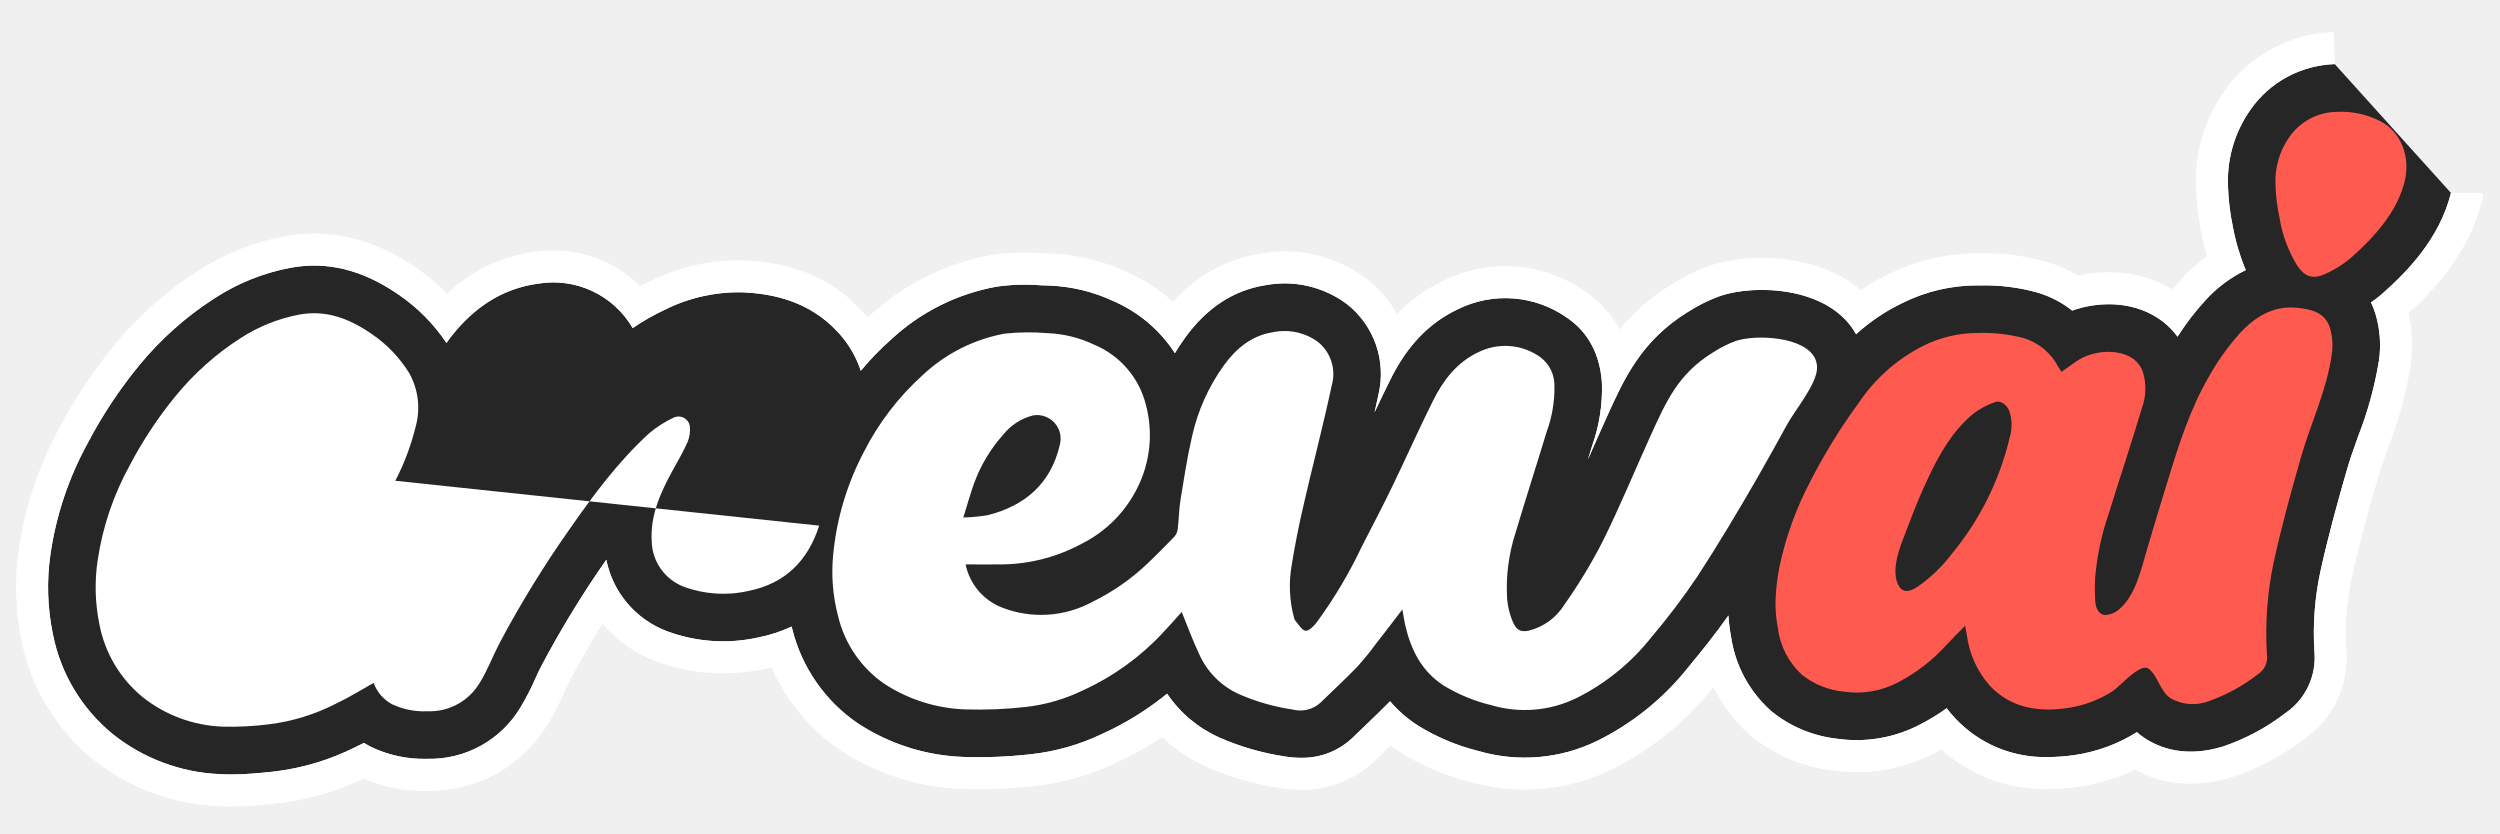
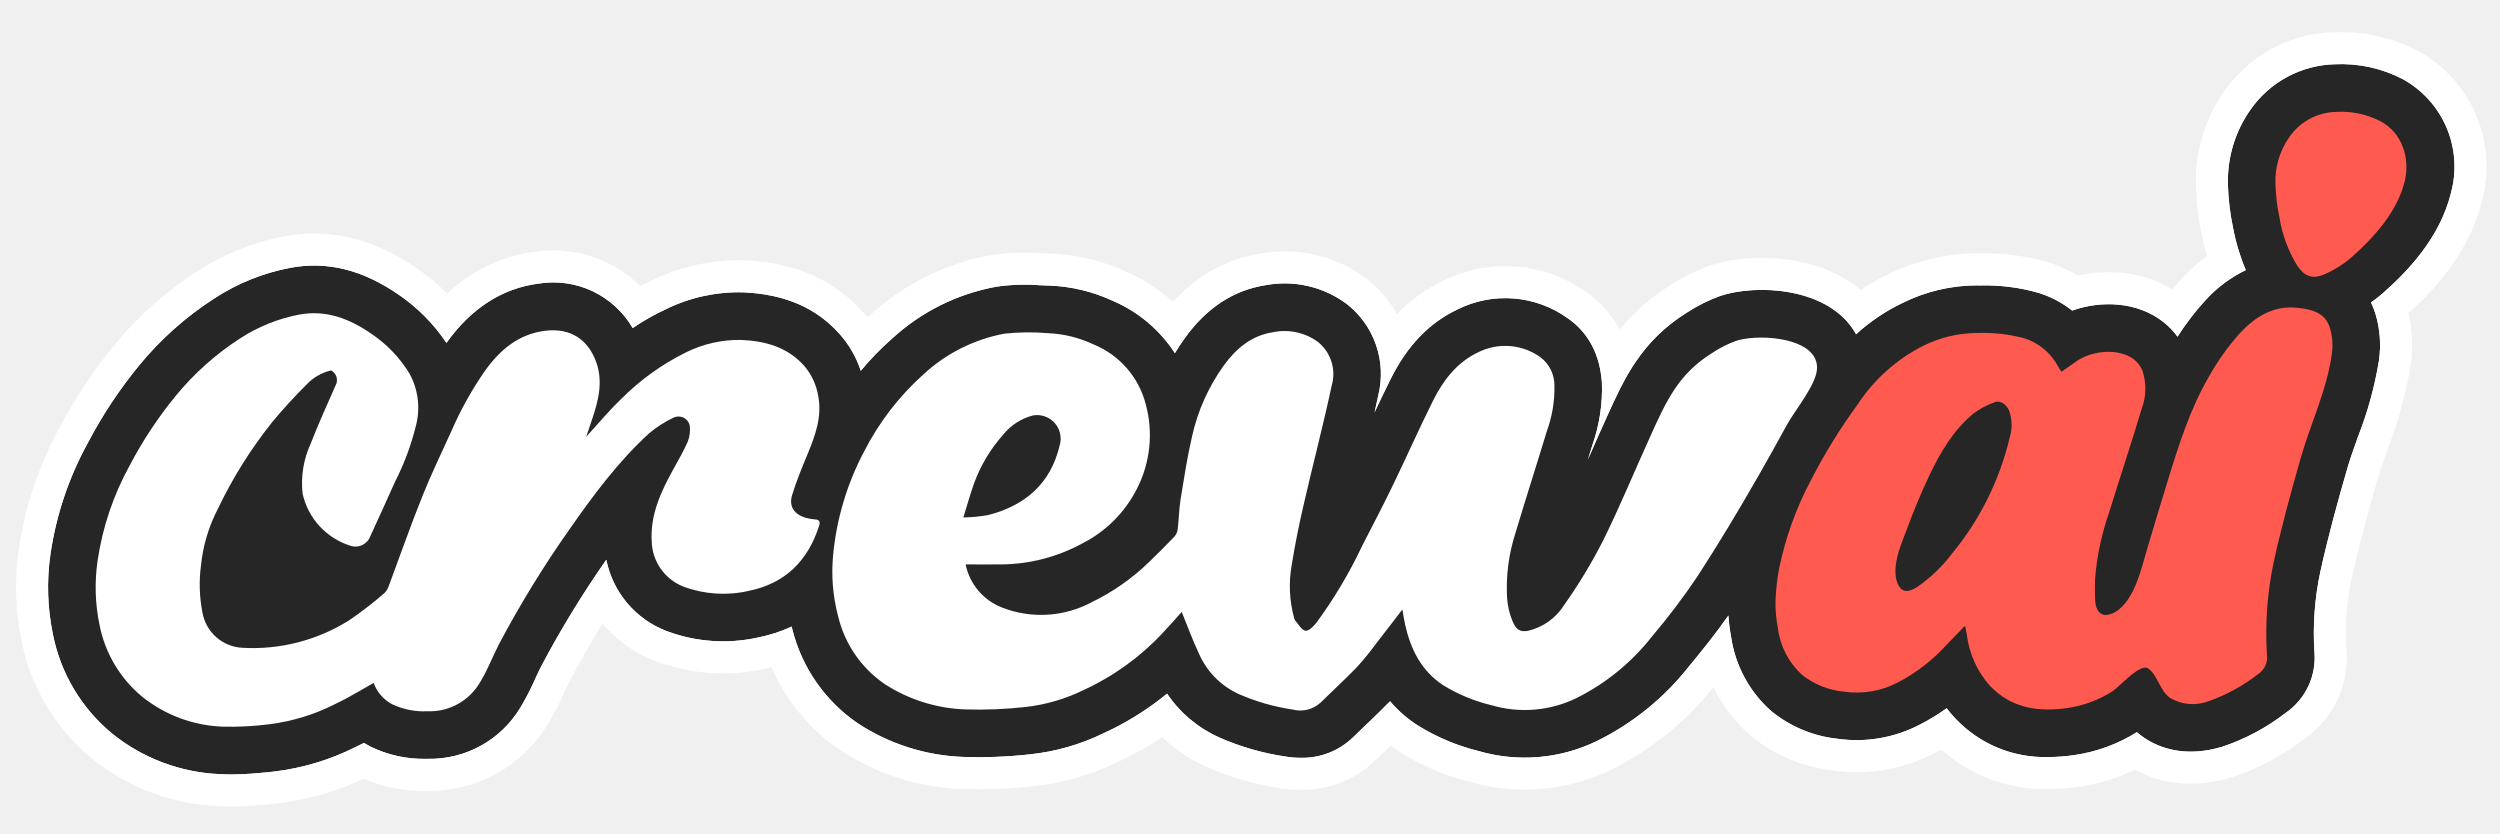
<svg xmlns="http://www.w3.org/2000/svg" width="156" height="52" viewBox="0 0 156 52" fill="none">
  <mask id="path-1-outside-1_7_2359" maskUnits="userSpaceOnUse" x="1" y="2" width="155" height="49" fill="black">
    <rect fill="white" x="1" y="2" width="155" height="49" />
-     <path d="M152.939 12.038V12.046C152.227 14.905 150.179 16.976 148.706 18.283L148.67 18.315C148.441 18.514 148.2 18.701 147.95 18.873C148.058 19.095 148.15 19.326 148.223 19.562L148.235 19.606C148.516 20.548 148.587 21.54 148.445 22.513C148.177 24.139 147.737 25.732 147.134 27.265C146.868 28.009 146.615 28.714 146.421 29.407C145.886 31.261 145.276 33.455 144.785 35.696C144.436 37.331 144.313 39.006 144.421 40.674C144.485 41.411 144.353 42.152 144.038 42.822C143.723 43.491 143.236 44.065 142.627 44.484C141.444 45.397 140.118 46.108 138.702 46.587C136.37 47.296 134.742 46.678 133.788 46.033C133.631 45.927 133.482 45.812 133.34 45.688C132.161 46.426 130.843 46.912 129.467 47.114C128.917 47.196 128.363 47.238 127.807 47.241C126.728 47.271 125.655 47.073 124.658 46.66C123.66 46.246 122.762 45.626 122.021 44.841C121.826 44.636 121.643 44.42 121.471 44.195C120.954 44.568 120.41 44.901 119.843 45.193C118.246 46.039 116.421 46.355 114.632 46.096C113.121 45.93 111.692 45.328 110.517 44.365C109.168 43.169 108.285 41.535 108.022 39.752C107.938 39.308 107.881 38.86 107.852 38.409C107.056 39.546 106.196 40.611 105.368 41.613C103.833 43.556 101.885 45.133 99.666 46.231C97.362 47.356 94.721 47.582 92.26 46.864C90.902 46.529 89.607 45.98 88.422 45.237C87.793 44.828 87.227 44.33 86.739 43.76C86.256 44.258 85.773 44.718 85.31 45.161C85.028 45.431 84.743 45.7 84.466 45.973C84.033 46.401 83.519 46.738 82.954 46.964C82.388 47.19 81.784 47.3 81.175 47.288C80.851 47.288 80.528 47.261 80.209 47.209C78.801 47 77.426 46.606 76.122 46.037L76.082 46.017C74.762 45.429 73.634 44.483 72.827 43.284C71.604 44.284 70.257 45.121 68.819 45.775C67.391 46.466 65.854 46.904 64.276 47.07C62.889 47.225 61.493 47.279 60.098 47.233C57.761 47.147 55.492 46.424 53.536 45.142C51.492 43.75 50.032 41.653 49.437 39.253C49.425 39.201 49.41 39.15 49.398 39.098C48.725 39.41 48.018 39.64 47.291 39.783C45.397 40.2 43.424 40.061 41.608 39.383C40.653 39.021 39.806 38.422 39.145 37.643C38.485 36.864 38.034 35.93 37.834 34.928C36.353 37.045 35.004 39.251 33.794 41.534C33.667 41.767 33.541 42.053 33.402 42.35C33.13 42.973 32.818 43.577 32.467 44.16C31.869 45.155 31.018 45.975 30 46.536C28.983 47.096 27.835 47.378 26.674 47.352H26.654C25.417 47.387 24.191 47.119 23.081 46.571C22.955 46.504 22.832 46.433 22.713 46.358C22.543 46.445 22.373 46.528 22.194 46.611C20.603 47.413 18.883 47.932 17.113 48.144L16.828 48.175C16.096 48.246 15.292 48.326 14.444 48.326C14.203 48.326 13.957 48.318 13.711 48.306C11.273 48.203 8.931 47.324 7.026 45.799C5.102 44.224 3.786 42.029 3.304 39.589C2.96 37.94 2.907 36.243 3.149 34.576C3.505 32.147 4.292 29.801 5.474 27.649C6.374 25.93 7.448 24.307 8.678 22.806C10.018 21.172 11.606 19.759 13.383 18.616C14.822 17.677 16.431 17.03 18.119 16.711C20.42 16.283 22.63 16.834 24.891 18.398C26.062 19.199 27.069 20.216 27.858 21.396C29.402 19.237 31.335 17.99 33.604 17.697C34.749 17.51 35.925 17.675 36.974 18.171C38.024 18.667 38.898 19.47 39.481 20.473C40.133 20.025 40.822 19.633 41.54 19.301C43.048 18.557 44.715 18.194 46.396 18.243C48.99 18.358 50.962 19.218 52.419 20.873C52.999 21.533 53.439 22.304 53.714 23.138C54.297 22.431 54.936 21.772 55.623 21.166C57.454 19.469 59.733 18.331 62.189 17.887C63.09 17.758 64.003 17.729 64.91 17.8C65.1 17.808 65.294 17.816 65.484 17.82C66.858 17.872 68.207 18.198 69.453 18.778C71.034 19.458 72.378 20.592 73.314 22.037C73.512 21.709 73.726 21.384 73.951 21.071C75.298 19.206 76.985 18.105 78.965 17.796C79.843 17.631 80.745 17.648 81.615 17.848C82.485 18.047 83.305 18.425 84.022 18.956C84.87 19.613 85.508 20.501 85.86 21.514C86.212 22.526 86.263 23.618 86.007 24.659C85.931 25.015 85.852 25.376 85.773 25.732C86.094 25.047 86.422 24.354 86.767 23.669C87.805 21.578 89.175 20.148 90.953 19.305C92.039 18.764 93.251 18.529 94.46 18.625C95.67 18.721 96.83 19.145 97.816 19.851C98.711 20.461 99.808 21.653 99.959 23.871C100.008 25.21 99.802 26.546 99.353 27.808C99.266 28.093 99.178 28.382 99.087 28.671L99.254 28.291C99.59 27.522 99.931 26.754 100.276 25.994C101.329 23.657 102.41 21.269 105.297 19.483C105.936 19.07 106.618 18.73 107.333 18.469C109.57 17.709 114.188 17.895 115.82 20.857C116.689 20.063 117.671 19.402 118.734 18.897C120.183 18.178 121.779 17.805 123.396 17.808L123.546 17.812C124.781 17.778 126.014 17.934 127.202 18.275C127.965 18.51 128.678 18.884 129.304 19.38C131.079 18.75 133.34 18.79 135.007 20.101C135.336 20.364 135.629 20.669 135.879 21.008C136.385 20.21 136.96 19.459 137.597 18.762C138.312 17.967 139.174 17.319 140.136 16.853C139.777 15.999 139.51 15.11 139.34 14.2C139.156 13.332 139.05 12.449 139.023 11.562V11.491C138.979 9.827 139.475 8.193 140.437 6.834C141.03 5.985 141.814 5.287 142.726 4.797C143.638 4.306 144.653 4.037 145.688 4.0.0.8C147.156 3.938 148.617 4.256 149.922 4.933C151.15 5.605 152.117 6.672 152.664 7.961C153.212 9.25 153.309 10.687 152.939 12.038Z" />
+     <path d="M152.939 12.038V12.046C152.227 14.905 150.179 16.976 148.706 18.283L148.67 18.315C148.441 18.514 148.2 18.701 147.95 18.873C148.058 19.095 148.15 19.326 148.223 19.562L148.235 19.606C148.516 20.548 148.587 21.54 148.445 22.513C148.177 24.139 147.737 25.732 147.134 27.265C146.868 28.009 146.615 28.714 146.421 29.407C145.886 31.261 145.276 33.455 144.785 35.696C144.436 37.331 144.313 39.006 144.421 40.674C144.485 41.411 144.353 42.152 144.038 42.822C143.723 43.491 143.236 44.065 142.627 44.484C141.444 45.397 140.118 46.108 138.702 46.587C136.37 47.296 134.742 46.678 133.788 46.033C133.631 45.927 133.482 45.812 133.34 45.688C132.161 46.426 130.843 46.912 129.467 47.114C128.917 47.196 128.363 47.238 127.807 47.241C126.728 47.271 125.655 47.073 124.658 46.66C123.66 46.246 122.762 45.626 122.021 44.841C121.826 44.636 121.643 44.42 121.471 44.195C120.954 44.568 120.41 44.901 119.843 45.193C118.246 46.039 116.421 46.355 114.632 46.096C113.121 45.93 111.692 45.328 110.517 44.365C109.168 43.169 108.285 41.535 108.022 39.752C107.938 39.308 107.881 38.86 107.852 38.409C107.056 39.546 106.196 40.611 105.368 41.613C103.833 43.556 101.885 45.133 99.666 46.231C97.362 47.356 94.721 47.582 92.26 46.864C90.902 46.529 89.607 45.98 88.422 45.237C87.793 44.828 87.227 44.33 86.739 43.76C86.256 44.258 85.773 44.718 85.31 45.161C85.028 45.431 84.743 45.7 84.466 45.973C84.033 46.401 83.519 46.738 82.954 46.964C82.388 47.19 81.784 47.3 81.175 47.288C80.851 47.288 80.528 47.261 80.209 47.209C78.801 47 77.426 46.606 76.122 46.037L76.082 46.017C74.762 45.429 73.634 44.483 72.827 43.284C71.604 44.284 70.257 45.121 68.819 45.775C67.391 46.466 65.854 46.904 64.276 47.07C62.889 47.225 61.493 47.279 60.098 47.233C57.761 47.147 55.492 46.424 53.536 45.142C51.492 43.75 50.032 41.653 49.437 39.253C49.425 39.201 49.41 39.15 49.398 39.098C48.725 39.41 48.018 39.64 47.291 39.783C45.397 40.2 43.424 40.061 41.608 39.383C40.653 39.021 39.806 38.422 39.145 37.643C38.485 36.864 38.034 35.93 37.834 34.928C36.353 37.045 35.004 39.251 33.794 41.534C33.667 41.767 33.541 42.053 33.402 42.35C33.13 42.973 32.818 43.577 32.467 44.16C31.869 45.155 31.018 45.975 30 46.536C28.983 47.096 27.835 47.378 26.674 47.352H26.654C25.417 47.387 24.191 47.119 23.081 46.571C22.955 46.504 22.832 46.433 22.713 46.358C22.543 46.445 22.373 46.528 22.194 46.611C20.603 47.413 18.883 47.932 17.113 48.144L16.828 48.175C16.096 48.246 15.292 48.326 14.444 48.326C14.203 48.326 13.957 48.318 13.711 48.306C11.273 48.203 8.931 47.324 7.026 45.799C5.102 44.224 3.786 42.029 3.304 39.589C2.96 37.94 2.907 36.243 3.149 34.576C3.505 32.147 4.292 29.801 5.474 27.649C6.374 25.93 7.448 24.307 8.678 22.806C10.018 21.172 11.606 19.759 13.383 18.616C14.822 17.677 16.431 17.03 18.119 16.711C20.42 16.283 22.63 16.834 24.891 18.398C26.062 19.199 27.069 20.216 27.858 21.396C29.402 19.237 31.335 17.99 33.604 17.697C34.749 17.51 35.925 17.675 36.974 18.171C38.024 18.667 38.898 19.47 39.481 20.473C40.133 20.025 40.822 19.633 41.54 19.301C43.048 18.557 44.715 18.194 46.396 18.243C48.99 18.358 50.962 19.218 52.419 20.873C52.999 21.533 53.439 22.304 53.714 23.138C54.297 22.431 54.936 21.772 55.623 21.166C57.454 19.469 59.733 18.331 62.189 17.887C63.09 17.758 64.003 17.729 64.91 17.8C65.1 17.808 65.294 17.816 65.484 17.82C66.858 17.872 68.207 18.198 69.453 18.778C71.034 19.458 72.378 20.592 73.314 22.037C73.512 21.709 73.726 21.384 73.951 21.071C75.298 19.206 76.985 18.105 78.965 17.796C79.843 17.631 80.745 17.648 81.615 17.848C82.485 18.047 83.305 18.425 84.022 18.956C84.87 19.613 85.508 20.501 85.86 21.514C86.212 22.526 86.263 23.618 86.007 24.659C85.931 25.015 85.852 25.376 85.773 25.732C86.094 25.047 86.422 24.354 86.767 23.669C87.805 21.578 89.175 20.148 90.953 19.305C92.039 18.764 93.251 18.529 94.46 18.625C95.67 18.721 96.83 19.145 97.816 19.851C98.711 20.461 99.808 21.653 99.959 23.871C100.008 25.21 99.802 26.546 99.353 27.808C99.266 28.093 99.178 28.382 99.087 28.671L99.254 28.291C99.59 27.522 99.931 26.754 100.276 25.994C101.329 23.657 102.41 21.269 105.297 19.483C105.936 19.07 106.618 18.73 107.333 18.469C109.57 17.709 114.188 17.895 115.82 20.857C116.689 20.063 117.671 19.402 118.734 18.897C120.183 18.178 121.779 17.805 123.396 17.808L123.546 17.812C124.781 17.778 126.014 17.934 127.202 18.275C127.965 18.51 128.678 18.884 129.304 19.38C131.079 18.75 133.34 18.79 135.007 20.101C135.336 20.364 135.629 20.669 135.879 21.008C136.385 20.21 136.96 19.459 137.597 18.762C138.312 17.967 139.174 17.319 140.136 16.853C139.777 15.999 139.51 15.11 139.34 14.2C139.156 13.332 139.05 12.449 139.023 11.562V11.491C138.979 9.827 139.475 8.193 140.437 6.834C141.03 5.985 141.814 5.287 142.726 4.797C143.638 4.306 144.653 4.037 145.688 4.01C147.156 3.938 148.617 4.256 149.922 4.933C151.15 5.605 152.117 6.672 152.664 7.961C153.212 9.25 153.309 10.687 152.939 12.038Z" />
  </mask>
-   <path d="M152.939 12.038V12.046C152.227 14.905 150.179 16.976 148.706 18.283L148.67 18.315C148.441 18.514 148.2 18.701 147.95 18.873C148.058 19.095 148.15 19.326 148.223 19.562L148.235 19.606C148.516 20.548 148.587 21.54 148.445 22.513C148.177 24.139 147.737 25.732 147.134 27.265C146.868 28.009 146.615 28.714 146.421 29.407C145.886 31.261 145.276 33.455 144.785 35.696C144.436 37.331 144.313 39.006 144.421 40.674C144.485 41.411 144.353 42.152 144.038 42.822C143.723 43.491 143.236 44.065 142.627 44.484C141.444 45.397 140.118 46.108 138.702 46.587C136.37 47.296 134.742 46.678 133.788 46.033C133.631 45.927 133.482 45.812 133.34 45.688C132.161 46.426 130.843 46.912 129.467 47.114C128.917 47.196 128.363 47.238 127.807 47.241C126.728 47.271 125.655 47.073 124.658 46.66C123.66 46.246 122.762 45.626 122.021 44.841C121.826 44.636 121.643 44.42 121.471 44.195C120.954 44.568 120.41 44.901 119.843 45.193C118.246 46.039 116.421 46.355 114.632 46.096C113.121 45.93 111.692 45.328 110.517 44.365C109.168 43.169 108.285 41.535 108.022 39.752C107.938 39.308 107.881 38.86 107.852 38.409C107.056 39.546 106.196 40.611 105.368 41.613C103.833 43.556 101.885 45.133 99.666 46.231C97.362 47.356 94.721 47.582 92.26 46.864C90.902 46.529 89.607 45.98 88.422 45.237C87.793 44.828 87.227 44.33 86.739 43.76C86.256 44.258 85.773 44.718 85.31 45.161C85.028 45.431 84.743 45.7 84.466 45.973C84.033 46.401 83.519 46.738 82.954 46.964C82.388 47.19 81.784 47.3 81.175 47.288C80.851 47.288 80.528 47.261 80.209 47.209C78.801 47 77.426 46.606 76.122 46.037L76.082 46.017C74.762 45.429 73.634 44.483 72.827 43.284C71.604 44.284 70.257 45.121 68.819 45.775C67.391 46.466 65.854 46.904 64.276 47.07C62.889 47.225 61.493 47.279 60.098 47.233C57.761 47.147 55.492 46.424 53.536 45.142C51.492 43.75 50.032 41.653 49.437 39.253C49.425 39.201 49.41 39.15 49.398 39.098C48.725 39.41 48.018 39.64 47.291 39.783C45.397 40.2 43.424 40.061 41.608 39.383C40.653 39.021 39.806 38.422 39.145 37.643C38.485 36.864 38.034 35.93 37.834 34.928C36.353 37.045 35.004 39.251 33.794 41.534C33.667 41.767 33.541 42.053 33.402 42.35C33.13 42.973 32.818 43.577 32.467 44.16C31.869 45.155 31.018 45.975 30 46.536C28.983 47.096 27.835 47.378 26.674 47.352H26.654C25.417 47.387 24.191 47.119 23.081 46.571C22.955 46.504 22.832 46.433 22.713 46.358C22.543 46.445 22.373 46.528 22.194 46.611C20.603 47.413 18.883 47.932 17.113 48.144L16.828 48.175C16.096 48.246 15.292 48.326 14.444 48.326C14.203 48.326 13.957 48.318 13.711 48.306C11.273 48.203 8.931 47.324 7.026 45.799C5.102 44.224 3.786 42.029 3.304 39.589C2.96 37.94 2.907 36.243 3.149 34.576C3.505 32.147 4.292 29.801 5.474 27.649C6.374 25.93 7.448 24.307 8.678 22.806C10.018 21.172 11.606 19.759 13.383 18.616C14.822 17.677 16.431 17.03 18.119 16.711C20.42 16.283 22.63 16.834 24.891 18.398C26.062 19.199 27.069 20.216 27.858 21.396C29.402 19.237 31.335 17.99 33.604 17.697C34.749 17.51 35.925 17.675 36.974 18.171C38.024 18.667 38.898 19.47 39.481 20.473C40.133 20.025 40.822 19.633 41.54 19.301C43.048 18.557 44.715 18.194 46.396 18.243C48.99 18.358 50.962 19.218 52.419 20.873C52.999 21.533 53.439 22.304 53.714 23.138C54.297 22.431 54.936 21.772 55.623 21.166C57.454 19.469 59.733 18.331 62.189 17.887C63.09 17.758 64.003 17.729 64.91 17.8C65.1 17.808 65.294 17.816 65.484 17.82C66.858 17.872 68.207 18.198 69.453 18.778C71.034 19.458 72.378 20.592 73.314 22.037C73.512 21.709 73.726 21.384 73.951 21.071C75.298 19.206 76.985 18.105 78.965 17.796C79.843 17.631 80.745 17.648 81.615 17.848C82.485 18.047 83.305 18.425 84.022 18.956C84.87 19.613 85.508 20.501 85.86 21.514C86.212 22.526 86.263 23.618 86.007 24.659C85.931 25.015 85.852 25.376 85.773 25.732C86.094 25.047 86.422 24.354 86.767 23.669C87.805 21.578 89.175 20.148 90.953 19.305C92.039 18.764 93.251 18.529 94.46 18.625C95.67 18.721 96.83 19.145 97.816 19.851C98.711 20.461 99.808 21.653 99.959 23.871C100.008 25.21 99.802 26.546 99.353 27.808C99.266 28.093 99.178 28.382 99.087 28.671L99.254 28.291C99.59 27.522 99.931 26.754 100.276 25.994C101.329 23.657 102.41 21.269 105.297 19.483C105.936 19.07 106.618 18.73 107.333 18.469C109.57 17.709 114.188 17.895 115.82 20.857C116.689 20.063 117.671 19.402 118.734 18.897C120.183 18.178 121.779 17.805 123.396 17.808L123.546 17.812C124.781 17.778 126.014 17.934 127.202 18.275C127.965 18.51 128.678 18.884 129.304 19.38C131.079 18.75 133.34 18.79 135.007 20.101C135.336 20.364 135.629 20.669 135.879 21.008C136.385 20.21 136.96 19.459 137.597 18.762C138.312 17.967 139.174 17.319 140.136 16.853C139.777 15.999 139.51 15.11 139.34 14.2C139.156 13.332 139.05 12.449 139.023 11.562V11.491C138.979 9.827 139.475 8.193 140.437 6.834C141.03 5.985 141.814 5.287 142.726 4.797C143.638 4.306 144.653 4.037 145.688 4.0.0.8C147.156 3.938 148.617 4.256 149.922 4.933C151.15 5.605 152.117 6.672 152.664 7.961C153.212 9.25 153.309 10.687 152.939 12.038Z" fill="#262626" />
-   <path d="M152.939 12.038V12.046C152.227 14.905 150.179 16.976 148.706 18.283L148.67 18.315C148.441 18.514 148.2 18.701 147.95 18.873C148.058 19.095 148.15 19.326 148.223 19.562L148.235 19.606C148.516 20.548 148.587 21.54 148.445 22.513C148.177 24.139 147.737 25.732 147.134 27.265C146.868 28.009 146.615 28.714 146.421 29.407C145.886 31.261 145.276 33.455 144.785 35.696C144.436 37.331 144.313 39.006 144.421 40.674C144.485 41.411 144.353 42.152 144.038 42.822C143.723 43.491 143.236 44.065 142.627 44.484C141.444 45.397 140.118 46.108 138.702 46.587C136.37 47.296 134.742 46.678 133.788 46.033C133.631 45.927 133.482 45.812 133.34 45.688C132.161 46.426 130.843 46.912 129.467 47.114C128.917 47.196 128.363 47.238 127.807 47.241C126.728 47.271 125.655 47.073 124.658 46.66C123.66 46.246 122.762 45.626 122.021 44.841C121.826 44.636 121.643 44.42 121.471 44.195C120.954 44.568 120.41 44.901 119.843 45.193C118.246 46.039 116.421 46.355 114.632 46.096C113.121 45.93 111.692 45.328 110.517 44.365C109.168 43.169 108.285 41.535 108.022 39.752C107.938 39.308 107.881 38.86 107.852 38.409C107.056 39.546 106.196 40.611 105.368 41.613C103.833 43.556 101.885 45.133 99.666 46.231C97.362 47.356 94.721 47.582 92.26 46.864C90.902 46.529 89.607 45.98 88.422 45.237C87.793 44.828 87.227 44.33 86.739 43.76C86.256 44.258 85.773 44.718 85.31 45.161C85.028 45.431 84.743 45.7 84.466 45.973C84.033 46.401 83.519 46.738 82.954 46.964C82.388 47.19 81.784 47.3 81.175 47.288C80.851 47.288 80.528 47.261 80.209 47.209C78.801 47 77.426 46.606 76.122 46.037L76.082 46.017C74.762 45.429 73.634 44.483 72.827 43.284C71.604 44.284 70.257 45.121 68.819 45.775C67.391 46.466 65.854 46.904 64.276 47.07C62.889 47.225 61.493 47.279 60.098 47.233C57.761 47.147 55.492 46.424 53.536 45.142C51.492 43.75 50.032 41.653 49.437 39.253C49.425 39.201 49.41 39.15 49.398 39.098C48.725 39.41 48.018 39.64 47.291 39.783C45.397 40.2 43.424 40.061 41.608 39.383C40.653 39.021 39.806 38.422 39.145 37.643C38.485 36.864 38.034 35.93 37.834 34.928C36.353 37.045 35.004 39.251 33.794 41.534C33.667 41.767 33.541 42.053 33.402 42.35C33.13 42.973 32.818 43.577 32.467 44.16C31.869 45.155 31.018 45.975 30 46.536C28.983 47.096 27.835 47.378 26.674 47.352H26.654C25.417 47.387 24.191 47.119 23.081 46.571C22.955 46.504 22.832 46.433 22.713 46.358C22.543 46.445 22.373 46.528 22.194 46.611C20.603 47.413 18.883 47.932 17.113 48.144L16.828 48.175C16.096 48.246 15.292 48.326 14.444 48.326C14.203 48.326 13.957 48.318 13.711 48.306C11.273 48.203 8.931 47.324 7.026 45.799C5.102 44.224 3.786 42.029 3.304 39.589C2.96 37.94 2.907 36.243 3.149 34.576C3.505 32.147 4.292 29.801 5.474 27.649C6.374 25.93 7.448 24.307 8.678 22.806C10.018 21.172 11.606 19.759 13.383 18.616C14.822 17.677 16.431 17.03 18.119 16.711C20.42 16.283 22.63 16.834 24.891 18.398C26.062 19.199 27.069 20.216 27.858 21.396C29.402 19.237 31.335 17.99 33.604 17.697C34.749 17.51 35.925 17.675 36.974 18.171C38.024 18.667 38.898 19.47 39.481 20.473C40.133 20.025 40.822 19.633 41.54 19.301C43.048 18.557 44.715 18.194 46.396 18.243C48.99 18.358 50.962 19.218 52.419 20.873C52.999 21.533 53.439 22.304 53.714 23.138C54.297 22.431 54.936 21.772 55.623 21.166C57.454 19.469 59.733 18.331 62.189 17.887C63.09 17.758 64.003 17.729 64.91 17.8C65.1 17.808 65.294 17.816 65.484 17.82C66.858 17.872 68.207 18.198 69.453 18.778C71.034 19.458 72.378 20.592 73.314 22.037C73.512 21.709 73.726 21.384 73.951 21.071C75.298 19.206 76.985 18.105 78.965 17.796C79.843 17.631 80.745 17.648 81.615 17.848C82.485 18.047 83.305 18.425 84.022 18.956C84.87 19.613 85.508 20.501 85.86 21.514C86.212 22.526 86.263 23.618 86.007 24.659C85.931 25.015 85.852 25.376 85.773 25.732C86.094 25.047 86.422 24.354 86.767 23.669C87.805 21.578 89.175 20.148 90.953 19.305C92.039 18.764 93.251 18.529 94.46 18.625C95.67 18.721 96.83 19.145 97.816 19.851C98.711 20.461 99.808 21.653 99.959 23.871C100.008 25.21 99.802 26.546 99.353 27.808C99.266 28.093 99.178 28.382 99.087 28.671L99.254 28.291C99.59 27.522 99.931 26.754 100.276 25.994C101.329 23.657 102.41 21.269 105.297 19.483C105.936 19.07 106.618 18.73 107.333 18.469C109.57 17.709 114.188 17.895 115.82 20.857C116.689 20.063 117.671 19.402 118.734 18.897C120.183 18.178 121.779 17.805 123.396 17.808L123.546 17.812C124.781 17.778 126.014 17.934 127.202 18.275C127.965 18.51 128.678 18.884 129.304 19.38C131.079 18.75 133.34 18.79 135.007 20.101C135.336 20.364 135.629 20.669 135.879 21.008C136.385 20.21 136.96 19.459 137.597 18.762C138.312 17.967 139.174 17.319 140.136 16.853C139.777 15.999 139.51 15.11 139.34 14.2C139.156 13.332 139.05 12.449 139.023 11.562V11.491C138.979 9.827 139.475 8.193 140.437 6.834C141.03 5.985 141.814 5.287 142.726 4.797C143.638 4.306 144.653 4.037 145.688 4.0.0.8C147.156 3.938 148.617 4.256 149.922 4.933C151.15 5.605 152.117 6.672 152.664 7.961C153.212 9.25 153.309 10.687 152.939 12.038Z" stroke="white" stroke-width="4" mask="url(#path-1-outside-1_7_2359)" />
+   <path d="M152.939 12.038V12.046C152.227 14.905 150.179 16.976 148.706 18.283L148.67 18.315C148.441 18.514 148.2 18.701 147.95 18.873C148.058 19.095 148.15 19.326 148.223 19.562L148.235 19.606C148.516 20.548 148.587 21.54 148.445 22.513C148.177 24.139 147.737 25.732 147.134 27.265C146.868 28.009 146.615 28.714 146.421 29.407C145.886 31.261 145.276 33.455 144.785 35.696C144.436 37.331 144.313 39.006 144.421 40.674C144.485 41.411 144.353 42.152 144.038 42.822C143.723 43.491 143.236 44.065 142.627 44.484C141.444 45.397 140.118 46.108 138.702 46.587C136.37 47.296 134.742 46.678 133.788 46.033C133.631 45.927 133.482 45.812 133.34 45.688C132.161 46.426 130.843 46.912 129.467 47.114C128.917 47.196 128.363 47.238 127.807 47.241C126.728 47.271 125.655 47.073 124.658 46.66C123.66 46.246 122.762 45.626 122.021 44.841C121.826 44.636 121.643 44.42 121.471 44.195C120.954 44.568 120.41 44.901 119.843 45.193C118.246 46.039 116.421 46.355 114.632 46.096C113.121 45.93 111.692 45.328 110.517 44.365C109.168 43.169 108.285 41.535 108.022 39.752C107.938 39.308 107.881 38.86 107.852 38.409C107.056 39.546 106.196 40.611 105.368 41.613C103.833 43.556 101.885 45.133 99.666 46.231C97.362 47.356 94.721 47.582 92.26 46.864C90.902 46.529 89.607 45.98 88.422 45.237C87.793 44.828 87.227 44.33 86.739 43.76C86.256 44.258 85.773 44.718 85.31 45.161C85.028 45.431 84.743 45.7 84.466 45.973C84.033 46.401 83.519 46.738 82.954 46.964C82.388 47.19 81.784 47.3 81.175 47.288C80.851 47.288 80.528 47.261 80.209 47.209C78.801 47 77.426 46.606 76.122 46.037L76.082 46.017C74.762 45.429 73.634 44.483 72.827 43.284C71.604 44.284 70.257 45.121 68.819 45.775C67.391 46.466 65.854 46.904 64.276 47.07C62.889 47.225 61.493 47.279 60.098 47.233C57.761 47.147 55.492 46.424 53.536 45.142C51.492 43.75 50.032 41.653 49.437 39.253C49.425 39.201 49.41 39.15 49.398 39.098C48.725 39.41 48.018 39.64 47.291 39.783C45.397 40.2 43.424 40.061 41.608 39.383C40.653 39.021 39.806 38.422 39.145 37.643C38.485 36.864 38.034 35.93 37.834 34.928C36.353 37.045 35.004 39.251 33.794 41.534C33.667 41.767 33.541 42.053 33.402 42.35C33.13 42.973 32.818 43.577 32.467 44.16C31.869 45.155 31.018 45.975 30 46.536C28.983 47.096 27.835 47.378 26.674 47.352H26.654C25.417 47.387 24.191 47.119 23.081 46.571C22.955 46.504 22.832 46.433 22.713 46.358C22.543 46.445 22.373 46.528 22.194 46.611C20.603 47.413 18.883 47.932 17.113 48.144L16.828 48.175C16.096 48.246 15.292 48.326 14.444 48.326C14.203 48.326 13.957 48.318 13.711 48.306C11.273 48.203 8.931 47.324 7.026 45.799C5.102 44.224 3.786 42.029 3.304 39.589C2.96 37.94 2.907 36.243 3.149 34.576C3.505 32.147 4.292 29.801 5.474 27.649C6.374 25.93 7.448 24.307 8.678 22.806C10.018 21.172 11.606 19.759 13.383 18.616C14.822 17.677 16.431 17.03 18.119 16.711C20.42 16.283 22.63 16.834 24.891 18.398C26.062 19.199 27.069 20.216 27.858 21.396C29.402 19.237 31.335 17.99 33.604 17.697C34.749 17.51 35.925 17.675 36.974 18.171C38.024 18.667 38.898 19.47 39.481 20.473C40.133 20.025 40.822 19.633 41.54 19.301C43.048 18.557 44.715 18.194 46.396 18.243C48.99 18.358 50.962 19.218 52.419 20.873C52.999 21.533 53.439 22.304 53.714 23.138C54.297 22.431 54.936 21.772 55.623 21.166C57.454 19.469 59.733 18.331 62.189 17.887C63.09 17.758 64.003 17.729 64.91 17.8C65.1 17.808 65.294 17.816 65.484 17.82C66.858 17.872 68.207 18.198 69.453 18.778C71.034 19.458 72.378 20.592 73.314 22.037C73.512 21.709 73.726 21.384 73.951 21.071C75.298 19.206 76.985 18.105 78.965 17.796C79.843 17.631 80.745 17.648 81.615 17.848C82.485 18.047 83.305 18.425 84.022 18.956C84.87 19.613 85.508 20.501 85.86 21.514C86.212 22.526 86.263 23.618 86.007 24.659C85.931 25.015 85.852 25.376 85.773 25.732C86.094 25.047 86.422 24.354 86.767 23.669C87.805 21.578 89.175 20.148 90.953 19.305C92.039 18.764 93.251 18.529 94.46 18.625C95.67 18.721 96.83 19.145 97.816 19.851C98.711 20.461 99.808 21.653 99.959 23.871C100.008 25.21 99.802 26.546 99.353 27.808C99.266 28.093 99.178 28.382 99.087 28.671L99.254 28.291C99.59 27.522 99.931 26.754 100.276 25.994C101.329 23.657 102.41 21.269 105.297 19.483C105.936 19.07 106.618 18.73 107.333 18.469C109.57 17.709 114.188 17.895 115.82 20.857C116.689 20.063 117.671 19.402 118.734 18.897C120.183 18.178 121.779 17.805 123.396 17.808L123.546 17.812C124.781 17.778 126.014 17.934 127.202 18.275C127.965 18.51 128.678 18.884 129.304 19.38C131.079 18.75 133.34 18.79 135.007 20.101C135.336 20.364 135.629 20.669 135.879 21.008C136.385 20.21 136.96 19.459 137.597 18.762C138.312 17.967 139.174 17.319 140.136 16.853C139.777 15.999 139.51 15.11 139.34 14.2C139.156 13.332 139.05 12.449 139.023 11.562V11.491C138.979 9.827 139.475 8.193 140.437 6.834C141.03 5.985 141.814 5.287 142.726 4.797C143.638 4.306 144.653 4.037 145.688 4.01C147.156 3.938 148.617 4.256 149.922 4.933C151.15 5.605 152.117 6.672 152.664 7.961C153.212 9.25 153.309 10.687 152.939 12.038Z" fill="#262626" />
+   <path d="M152.939 12.038V12.046C152.227 14.905 150.179 16.976 148.706 18.283L148.67 18.315C148.441 18.514 148.2 18.701 147.95 18.873C148.058 19.095 148.15 19.326 148.223 19.562L148.235 19.606C148.516 20.548 148.587 21.54 148.445 22.513C148.177 24.139 147.737 25.732 147.134 27.265C146.868 28.009 146.615 28.714 146.421 29.407C145.886 31.261 145.276 33.455 144.785 35.696C144.436 37.331 144.313 39.006 144.421 40.674C144.485 41.411 144.353 42.152 144.038 42.822C143.723 43.491 143.236 44.065 142.627 44.484C141.444 45.397 140.118 46.108 138.702 46.587C136.37 47.296 134.742 46.678 133.788 46.033C133.631 45.927 133.482 45.812 133.34 45.688C132.161 46.426 130.843 46.912 129.467 47.114C128.917 47.196 128.363 47.238 127.807 47.241C126.728 47.271 125.655 47.073 124.658 46.66C123.66 46.246 122.762 45.626 122.021 44.841C121.826 44.636 121.643 44.42 121.471 44.195C120.954 44.568 120.41 44.901 119.843 45.193C118.246 46.039 116.421 46.355 114.632 46.096C113.121 45.93 111.692 45.328 110.517 44.365C109.168 43.169 108.285 41.535 108.022 39.752C107.938 39.308 107.881 38.86 107.852 38.409C107.056 39.546 106.196 40.611 105.368 41.613C103.833 43.556 101.885 45.133 99.666 46.231C97.362 47.356 94.721 47.582 92.26 46.864C90.902 46.529 89.607 45.98 88.422 45.237C87.793 44.828 87.227 44.33 86.739 43.76C86.256 44.258 85.773 44.718 85.31 45.161C85.028 45.431 84.743 45.7 84.466 45.973C84.033 46.401 83.519 46.738 82.954 46.964C82.388 47.19 81.784 47.3 81.175 47.288C80.851 47.288 80.528 47.261 80.209 47.209C78.801 47 77.426 46.606 76.122 46.037L76.082 46.017C74.762 45.429 73.634 44.483 72.827 43.284C71.604 44.284 70.257 45.121 68.819 45.775C67.391 46.466 65.854 46.904 64.276 47.07C62.889 47.225 61.493 47.279 60.098 47.233C57.761 47.147 55.492 46.424 53.536 45.142C51.492 43.75 50.032 41.653 49.437 39.253C49.425 39.201 49.41 39.15 49.398 39.098C48.725 39.41 48.018 39.64 47.291 39.783C45.397 40.2 43.424 40.061 41.608 39.383C40.653 39.021 39.806 38.422 39.145 37.643C38.485 36.864 38.034 35.93 37.834 34.928C36.353 37.045 35.004 39.251 33.794 41.534C33.667 41.767 33.541 42.053 33.402 42.35C33.13 42.973 32.818 43.577 32.467 44.16C31.869 45.155 31.018 45.975 30 46.536C28.983 47.096 27.835 47.378 26.674 47.352H26.654C25.417 47.387 24.191 47.119 23.081 46.571C22.955 46.504 22.832 46.433 22.713 46.358C22.543 46.445 22.373 46.528 22.194 46.611C20.603 47.413 18.883 47.932 17.113 48.144L16.828 48.175C16.096 48.246 15.292 48.326 14.444 48.326C14.203 48.326 13.957 48.318 13.711 48.306C11.273 48.203 8.931 47.324 7.026 45.799C5.102 44.224 3.786 42.029 3.304 39.589C2.96 37.94 2.907 36.243 3.149 34.576C3.505 32.147 4.292 29.801 5.474 27.649C6.374 25.93 7.448 24.307 8.678 22.806C10.018 21.172 11.606 19.759 13.383 18.616C14.822 17.677 16.431 17.03 18.119 16.711C20.42 16.283 22.63 16.834 24.891 18.398C26.062 19.199 27.069 20.216 27.858 21.396C29.402 19.237 31.335 17.99 33.604 17.697C34.749 17.51 35.925 17.675 36.974 18.171C38.024 18.667 38.898 19.47 39.481 20.473C40.133 20.025 40.822 19.633 41.54 19.301C43.048 18.557 44.715 18.194 46.396 18.243C48.99 18.358 50.962 19.218 52.419 20.873C52.999 21.533 53.439 22.304 53.714 23.138C54.297 22.431 54.936 21.772 55.623 21.166C57.454 19.469 59.733 18.331 62.189 17.887C63.09 17.758 64.003 17.729 64.91 17.8C65.1 17.808 65.294 17.816 65.484 17.82C66.858 17.872 68.207 18.198 69.453 18.778C71.034 19.458 72.378 20.592 73.314 22.037C73.512 21.709 73.726 21.384 73.951 21.071C75.298 19.206 76.985 18.105 78.965 17.796C79.843 17.631 80.745 17.648 81.615 17.848C82.485 18.047 83.305 18.425 84.022 18.956C84.87 19.613 85.508 20.501 85.86 21.514C86.212 22.526 86.263 23.618 86.007 24.659C85.931 25.015 85.852 25.376 85.773 25.732C86.094 25.047 86.422 24.354 86.767 23.669C87.805 21.578 89.175 20.148 90.953 19.305C92.039 18.764 93.251 18.529 94.46 18.625C95.67 18.721 96.83 19.145 97.816 19.851C98.711 20.461 99.808 21.653 99.959 23.871C100.008 25.21 99.802 26.546 99.353 27.808C99.266 28.093 99.178 28.382 99.087 28.671L99.254 28.291C99.59 27.522 99.931 26.754 100.276 25.994C101.329 23.657 102.41 21.269 105.297 19.483C105.936 19.07 106.618 18.73 107.333 18.469C109.57 17.709 114.188 17.895 115.82 20.857C116.689 20.063 117.671 19.402 118.734 18.897C120.183 18.178 121.779 17.805 123.396 17.808L123.546 17.812C124.781 17.778 126.014 17.934 127.202 18.275C127.965 18.51 128.678 18.884 129.304 19.38C131.079 18.75 133.34 18.79 135.007 20.101C135.336 20.364 135.629 20.669 135.879 21.008C136.385 20.21 136.96 19.459 137.597 18.762C138.312 17.967 139.174 17.319 140.136 16.853C139.777 15.999 139.51 15.11 139.34 14.2C139.156 13.332 139.05 12.449 139.023 11.562V11.491C138.979 9.827 139.475 8.193 140.437 6.834C141.03 5.985 141.814 5.287 142.726 4.797C143.638 4.306 144.653 4.037 145.688 4.01C147.156 3.938 148.617 4.256 149.922 4.933C151.15 5.605 152.117 6.672 152.664 7.961C153.212 9.25 153.309 10.687 152.939 12.038Z" stroke="white" stroke-width="4" mask="url(#path-1-outside-1_7_2359)" />
  <path d="M150.051 11.325C149.576 13.23 148.158 14.795 146.728 16.062C146.22 16.499 145.649 16.855 145.033 17.119C144.289 17.448 143.79 17.238 143.342 16.569C142.788 15.662 142.415 14.656 142.245 13.607C142.095 12.907 142.008 12.195 141.988 11.48C141.948 10.444 142.247 9.424 142.839 8.573C143.169 8.091 143.609 7.695 144.123 7.418C144.637 7.141 145.21 6.991 145.794 6.981C146.743 6.928 147.689 7.129 148.534 7.563C149.893 8.269 150.408 9.888 150.051 11.325Z" fill="#FF5A50" />
  <path d="M145.387 20.454C145.074 19.46 144.159 19.282 143.276 19.199C141.827 19.068 140.69 19.797 139.775 20.783C139.022 21.626 138.364 22.551 137.815 23.539C136.666 25.525 135.968 27.719 135.299 29.896C134.864 31.312 134.482 32.558 133.94 34.396C133.619 35.483 133.257 37.16 132.25 38.007C131.999 38.239 131.67 38.37 131.328 38.375C130.908 38.316 130.757 37.872 130.738 37.46C130.714 37.005 130.714 36.549 130.734 36.094C130.849 34.698 131.141 33.322 131.601 31.999C132.274 29.821 132.999 27.658 133.652 25.472C133.931 24.718 133.944 23.89 133.688 23.128C133.577 22.859 133.4 22.622 133.173 22.439C132.266 21.726 130.623 21.845 129.629 22.506C129.3 22.732 128.975 22.965 128.631 23.203C128.555 23.08 128.496 22.993 128.441 22.898C128.22 22.472 127.917 22.094 127.55 21.786C127.182 21.478 126.756 21.246 126.298 21.104C125.339 20.85 124.347 20.741 123.356 20.779C122.19 20.785 121.042 21.061 120.001 21.583C118.365 22.411 116.971 23.651 115.958 25.179C114.835 26.712 113.836 28.331 112.972 30.023C112.073 31.724 111.418 33.544 111.027 35.428C110.895 36.118 110.815 36.817 110.79 37.52C110.783 38.088 110.835 38.656 110.944 39.215C111.086 40.325 111.616 41.349 112.441 42.105C113.193 42.703 114.103 43.069 115.059 43.159C116.228 43.33 117.422 43.122 118.465 42.565C119.596 41.97 120.613 41.18 121.47 40.232C121.831 39.844 122.211 39.472 122.623 39.044C122.67 39.294 122.706 39.452 122.73 39.611C122.878 40.795 123.382 41.907 124.175 42.798C125.514 44.208 127.229 44.442 129.035 44.177C130.028 44.029 130.979 43.673 131.825 43.132C132.267 42.85 133.563 41.331 134.069 41.725C134.69 42.209 134.753 43.104 135.448 43.572C135.808 43.777 136.21 43.899 136.623 43.93C137.037 43.96 137.452 43.898 137.839 43.749C138.944 43.355 139.979 42.787 140.904 42.066C141.105 41.934 141.264 41.747 141.362 41.527C141.46 41.307 141.492 41.064 141.454 40.826C141.337 38.893 141.48 36.954 141.882 35.06C142.361 32.886 142.948 30.735 143.561 28.596C144.179 26.418 145.197 24.355 145.506 22.086C145.585 21.54 145.545 20.983 145.387 20.454ZM125.407 27.298C124.778 29.953 123.549 32.428 121.815 34.533C121.212 35.336 120.485 36.036 119.661 36.609C119.173 36.933 118.698 37.052 118.429 36.45C118.355 36.284 118.308 36.108 118.29 35.927C118.183 34.894 118.694 33.817 119.047 32.874C119.435 31.813 119.869 30.774 120.35 29.757C121.043 28.288 121.855 26.878 123.122 25.821C123.536 25.508 123.998 25.262 124.488 25.092C124.825 24.957 125.221 25.258 125.375 25.631C125.56 26.169 125.571 26.753 125.407 27.298Z" fill="#FF5A50" />
-   <path d="M51.118 32.8C50.413 34.989 49.007 36.411 46.702 36.875C45.361 37.18 43.961 37.089 42.67 36.613C42.093 36.392 41.594 36.005 41.237 35.5C40.88 34.995 40.682 34.396 40.666 33.778C40.571 32.126 41.233 30.701 42.001 29.306C42.322 28.728 42.654 28.154 42.92 27.548C43.034 27.245 43.077 26.92 43.047 26.598C43.031 26.49 42.991 26.388 42.929 26.299C42.868 26.209 42.787 26.135 42.693 26.082C42.599 26.028 42.493 25.997 42.385 25.99C42.277 25.984 42.169 26.002 42.068 26.043C41.497 26.308 40.964 26.649 40.484 27.057C38.556 28.827 37.007 30.918 35.514 33.061C33.918 35.328 32.465 37.693 31.166 40.142C30.742 40.95 30.425 41.821 29.946 42.589C29.612 43.158 29.13 43.626 28.551 43.942C27.972 44.258 27.318 44.41 26.659 44.383C25.9 44.417 25.144 44.265 24.457 43.94C23.926 43.653 23.52 43.181 23.316 42.613C22.528 43.053 21.748 43.54 20.924 43.928C19.64 44.582 18.252 45.009 16.822 45.191C15.849 45.318 14.868 45.369 13.887 45.342C12.069 45.276 10.32 44.629 8.897 43.496C7.496 42.347 6.543 40.742 6.204 38.962C5.933 37.647 5.896 36.294 6.093 34.966C6.401 32.886 7.08 30.878 8.097 29.037C8.905 27.495 9.868 26.039 10.972 24.693C12.117 23.298 13.472 22.09 14.988 21.113C16.108 20.384 17.359 19.881 18.671 19.631C20.37 19.315 21.835 19.901 23.198 20.843C24.146 21.486 24.946 22.323 25.546 23.299C26.096 24.294 26.242 25.462 25.954 26.562C25.66 27.763 25.228 28.926 24.667 30.0.83C24.152 31.168 23.641 32.308 23.114 33.445C23.027 33.692 22.846 33.895 22.61 34.008C22.374 34.122 22.102 34.137 21.855 34.051C21.121 33.819 20.46 33.398 19.939 32.831C19.418 32.264 19.055 31.57 18.885 30.819C18.761 29.743 18.937 28.654 19.392 27.671C19.863 26.455 20.406 25.267 20.928 24.075C20.977 23.995 21.008 23.906 21.021 23.814C21.034 23.721 21.027 23.627 21.003 23.537C20.978 23.447 20.935 23.363 20.877 23.29C20.818 23.217 20.745 23.157 20.663 23.113C20.063 23.252 19.519 23.57 19.103 24.023C18.366 24.752 17.669 25.52 17.004 26.317C15.664 27.99 14.521 29.812 13.598 31.746C13.02 32.858 12.659 34.071 12.537 35.318C12.414 36.277 12.445 37.248 12.628 38.197C12.728 38.8 13.033 39.351 13.49 39.756C13.948 40.161 14.531 40.397 15.142 40.423C17.485 40.554 19.811 39.952 21.796 38.7C22.553 38.182 23.28 37.621 23.974 37.021C24.101 36.901 24.196 36.752 24.251 36.586C24.952 34.712 25.609 32.823 26.354 30.97C26.901 29.596 27.55 28.261 28.16 26.915C28.734 25.592 29.437 24.329 30.259 23.144C31.186 21.841 32.354 20.855 33.981 20.645C35.292 20.475 36.5 20.915 37.126 22.396C37.676 23.699 37.36 24.95 36.936 26.202C36.825 26.522 36.718 26.843 36.579 27.255C37.344 26.423 37.993 25.631 38.726 24.934C39.906 23.738 41.276 22.746 42.781 22C43.859 21.46 45.053 21.189 46.258 21.212C47.751 21.279 49.145 21.655 50.191 22.839C50.646 23.374 50.946 24.023 51.058 24.716C51.304 26.004 50.876 27.16 50.401 28.316C50.048 29.172 49.688 30.0.83 49.423 30.91C49.209 31.627 49.589 32.134 50.349 32.328C50.518 32.372 50.69 32.4 50.864 32.411C51.145 32.423 51.185 32.582 51.118 32.8Z" fill="white" />
+   <path d="M51.118 32.8C50.413 34.989 49.007 36.411 46.702 36.875C45.361 37.18 43.961 37.089 42.67 36.613C42.093 36.392 41.594 36.005 41.237 35.5C40.88 34.995 40.682 34.396 40.666 33.778C40.571 32.126 41.233 30.701 42.001 29.306C42.322 28.728 42.654 28.154 42.92 27.548C43.034 27.245 43.077 26.92 43.047 26.598C43.031 26.49 42.991 26.388 42.929 26.299C42.868 26.209 42.787 26.135 42.693 26.082C42.599 26.028 42.493 25.997 42.385 25.99C42.277 25.984 42.169 26.002 42.068 26.043C41.497 26.308 40.964 26.649 40.484 27.057C38.556 28.827 37.007 30.918 35.514 33.061C33.918 35.328 32.465 37.693 31.166 40.142C30.742 40.95 30.425 41.821 29.946 42.589C29.612 43.158 29.13 43.626 28.551 43.942C27.972 44.258 27.318 44.41 26.659 44.383C25.9 44.417 25.144 44.265 24.457 43.94C23.926 43.653 23.52 43.181 23.316 42.613C22.528 43.053 21.748 43.54 20.924 43.928C19.64 44.582 18.252 45.009 16.822 45.191C15.849 45.318 14.868 45.369 13.887 45.342C12.069 45.276 10.32 44.629 8.897 43.496C7.496 42.347 6.543 40.742 6.204 38.962C5.933 37.647 5.896 36.294 6.093 34.966C6.401 32.886 7.08 30.878 8.097 29.037C8.905 27.495 9.868 26.039 10.972 24.693C12.117 23.298 13.472 22.09 14.988 21.113C16.108 20.384 17.359 19.881 18.671 19.631C20.37 19.315 21.835 19.901 23.198 20.843C24.146 21.486 24.946 22.323 25.546 23.299C26.096 24.294 26.242 25.462 25.954 26.562C25.66 27.763 25.228 28.926 24.667 30.027C24.152 31.168 23.641 32.308 23.114 33.445C23.027 33.692 22.846 33.895 22.61 34.008C22.374 34.122 22.102 34.137 21.855 34.051C21.121 33.819 20.46 33.398 19.939 32.831C19.418 32.264 19.055 31.57 18.885 30.819C18.761 29.743 18.937 28.654 19.392 27.671C19.863 26.455 20.406 25.267 20.928 24.075C20.977 23.995 21.008 23.906 21.021 23.814C21.034 23.721 21.027 23.627 21.003 23.537C20.978 23.447 20.935 23.363 20.877 23.29C20.818 23.217 20.745 23.157 20.663 23.113C20.063 23.252 19.519 23.57 19.103 24.023C18.366 24.752 17.669 25.52 17.004 26.317C15.664 27.99 14.521 29.812 13.598 31.746C13.02 32.858 12.659 34.071 12.537 35.318C12.414 36.277 12.445 37.248 12.628 38.197C12.728 38.8 13.033 39.351 13.49 39.756C13.948 40.161 14.531 40.397 15.142 40.423C17.485 40.554 19.811 39.952 21.796 38.7C22.553 38.182 23.28 37.621 23.974 37.021C24.101 36.901 24.196 36.752 24.251 36.586C24.952 34.712 25.609 32.823 26.354 30.97C26.901 29.596 27.55 28.261 28.16 26.915C28.734 25.592 29.437 24.329 30.259 23.144C31.186 21.841 32.354 20.855 33.981 20.645C35.292 20.475 36.5 20.915 37.126 22.396C37.676 23.699 37.36 24.95 36.936 26.202C36.825 26.522 36.718 26.843 36.579 27.255C37.344 26.423 37.993 25.631 38.726 24.934C39.906 23.738 41.276 22.746 42.781 22C43.859 21.46 45.053 21.189 46.258 21.212C47.751 21.279 49.145 21.655 50.191 22.839C50.646 23.374 50.946 24.023 51.058 24.716C51.304 26.004 50.876 27.16 50.401 28.316C50.048 29.172 49.688 30.027 49.423 30.91C49.209 31.627 49.589 32.134 50.349 32.328C50.518 32.372 50.69 32.4 50.864 32.411C51.145 32.423 51.185 32.582 51.118 32.8Z" fill="white" />
  <path d="M113.271 22.396C112.647 20.996 109.565 20.848 108.293 21.282C107.79 21.47 107.31 21.715 106.862 22.011C104.735 23.327 103.979 25.016 102.981 27.223C101.991 29.401 101.08 31.619 100.019 33.761C99.314 35.139 98.512 36.465 97.619 37.729C97.111 38.552 96.298 39.139 95.358 39.361C94.799 39.472 94.569 39.222 94.371 38.735C94.189 38.288 94.078 37.815 94.043 37.333C93.963 35.95 94.142 34.564 94.569 33.246C95.199 31.136 95.876 29.041 96.514 26.934C96.85 26.019 97.014 25.049 96.997 24.074C97.001 23.734 96.927 23.398 96.779 23.091C96.631 22.785 96.414 22.517 96.146 22.308C95.586 21.899 94.924 21.652 94.232 21.596C93.541 21.539 92.848 21.675 92.229 21.987C90.914 22.613 90.055 23.73 89.425 24.997C88.534 26.779 87.73 28.605 86.859 30.395C86.261 31.634 85.615 32.854 84.99 34.078C84.197 35.761 83.243 37.363 82.142 38.862C81.968 39.084 81.659 39.393 81.461 39.357C81.223 39.322 81.033 38.961 80.831 38.735C80.797 38.694 80.772 38.645 80.76 38.593C80.458 37.502 80.405 36.357 80.605 35.242C80.807 33.983 81.061 32.728 81.35 31.484C81.92 29.001 82.57 26.534 83.104 24.039C83.243 23.548 83.232 23.028 83.074 22.544C82.916 22.059 82.618 21.633 82.217 21.318C81.818 21.032 81.363 20.833 80.883 20.732C80.402 20.631 79.906 20.631 79.425 20.732C78.106 20.938 77.136 21.738 76.364 22.807C75.418 24.122 74.747 25.615 74.392 27.195C74.087 28.502 73.885 29.833 73.667 31.163C73.568 31.777 73.564 32.403 73.489 33.025C73.467 33.197 73.394 33.358 73.279 33.488C72.752 34.038 72.218 34.577 71.667 35.104C70.625 36.109 69.43 36.943 68.127 37.575C67.279 38.03 66.342 38.296 65.381 38.356C64.42 38.416 63.458 38.269 62.559 37.923C61.978 37.704 61.461 37.341 61.058 36.868C60.655 36.395 60.379 35.828 60.254 35.219C61.026 35.219 61.771 35.227 62.516 35.219C64.278 35.199 66.008 34.746 67.553 33.9C69.01 33.158 70.194 31.974 70.935 30.518C71.774 28.893 71.976 27.013 71.501 25.247C71.29 24.411 70.886 23.637 70.321 22.985C69.757 22.334 69.047 21.824 68.25 21.496C67.359 21.074 66.392 20.835 65.407 20.791C64.5 20.713 63.587 20.723 62.682 20.819C60.776 21.174 59.01 22.065 57.593 23.389C56.087 24.744 54.843 26.365 53.922 28.169C52.86 30.172 52.203 32.364 51.989 34.621C51.863 35.911 51.969 37.213 52.302 38.466C52.712 40.181 53.744 41.682 55.197 42.68C56.708 43.661 58.458 44.21 60.258 44.268C61.513 44.305 62.769 44.254 64.016 44.113C65.261 43.972 66.472 43.618 67.597 43.068C69.45 42.221 71.121 41.021 72.515 39.535C72.951 39.08 73.367 38.601 73.739 38.185C74.096 39.052 74.416 39.951 74.824 40.807C75.316 41.918 76.2 42.811 77.307 43.313C78.379 43.781 79.509 44.105 80.666 44.276C80.964 44.353 81.277 44.356 81.577 44.284C81.877 44.211 82.154 44.066 82.384 43.86C83.149 43.108 83.945 42.383 84.689 41.611C85.106 41.149 85.499 40.667 85.865 40.165C86.408 39.472 86.943 38.767 87.509 38.03C87.572 38.391 87.616 38.696 87.683 38.997C88.036 40.529 88.689 41.86 90.055 42.759C90.983 43.329 91.995 43.748 93.053 44.002C94.824 44.526 96.726 44.366 98.384 43.555C100.212 42.64 101.814 41.333 103.077 39.725C104.09 38.532 105.035 37.282 105.909 35.983C107.235 33.947 108.487 31.852 109.699 29.741C110.315 28.668 110.915 27.584 111.51 26.498C111.997 25.612 113.299 24.049 113.378 23.053C113.399 22.828 113.362 22.602 113.271 22.396ZM60.785 30.153C61.193 29.038 61.808 28.01 62.599 27.124C63.075 26.528 63.733 26.105 64.472 25.92C64.717 25.88 64.969 25.902 65.203 25.985C65.437 26.068 65.647 26.209 65.812 26.395C65.977 26.581 66.093 26.805 66.148 27.047C66.203 27.29 66.196 27.542 66.127 27.781C65.561 30.189 63.965 31.551 61.644 32.145C61.138 32.231 60.625 32.279 60.112 32.292C60.357 31.5 60.547 30.819 60.785 30.153Z" fill="white" />
</svg>
